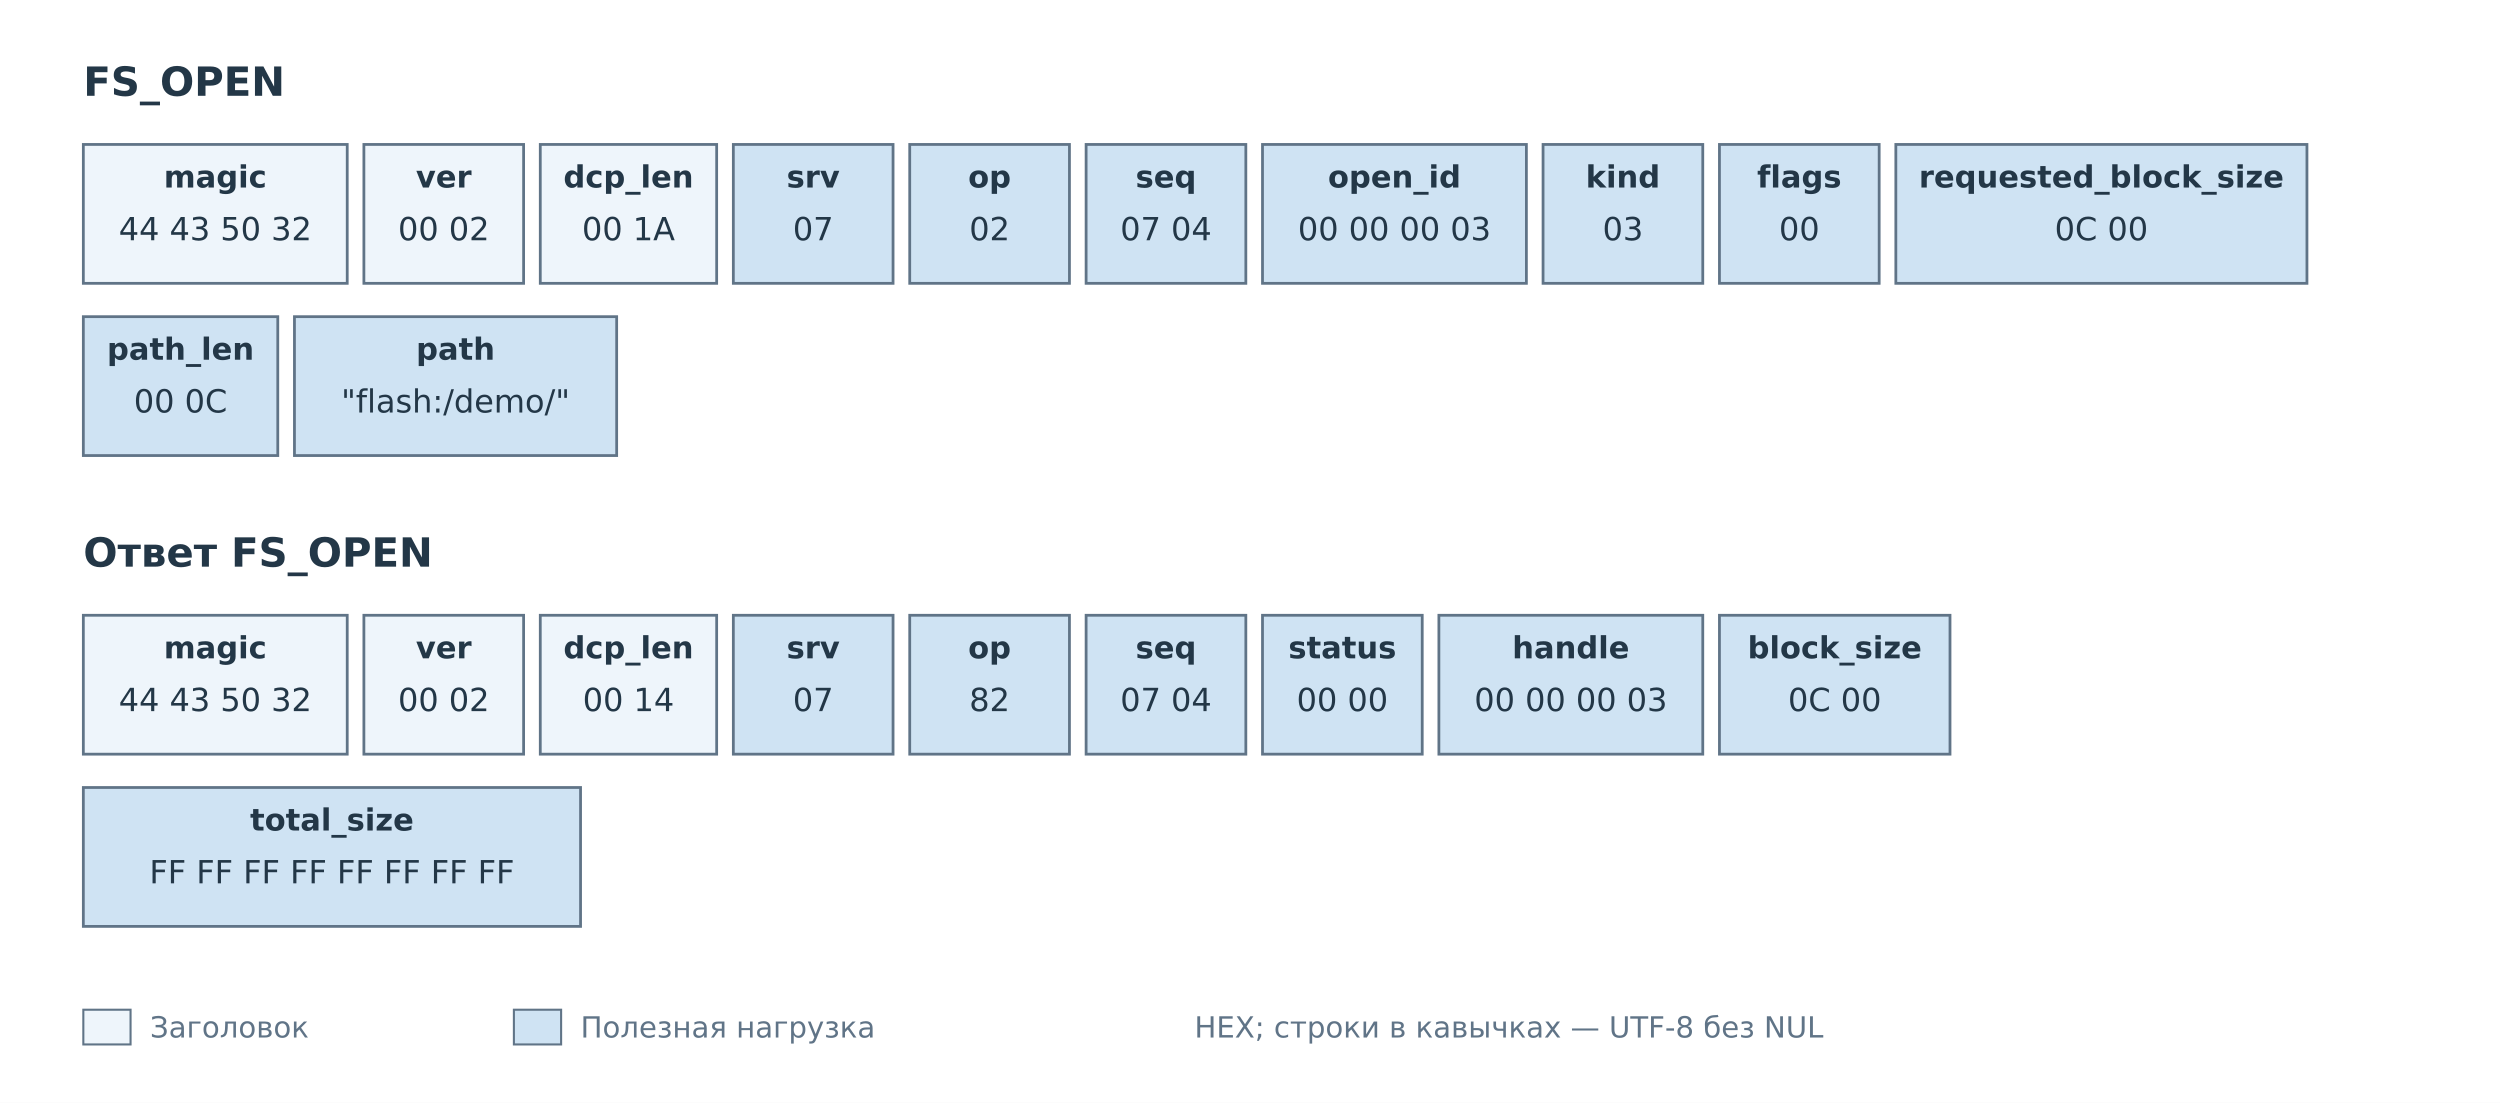
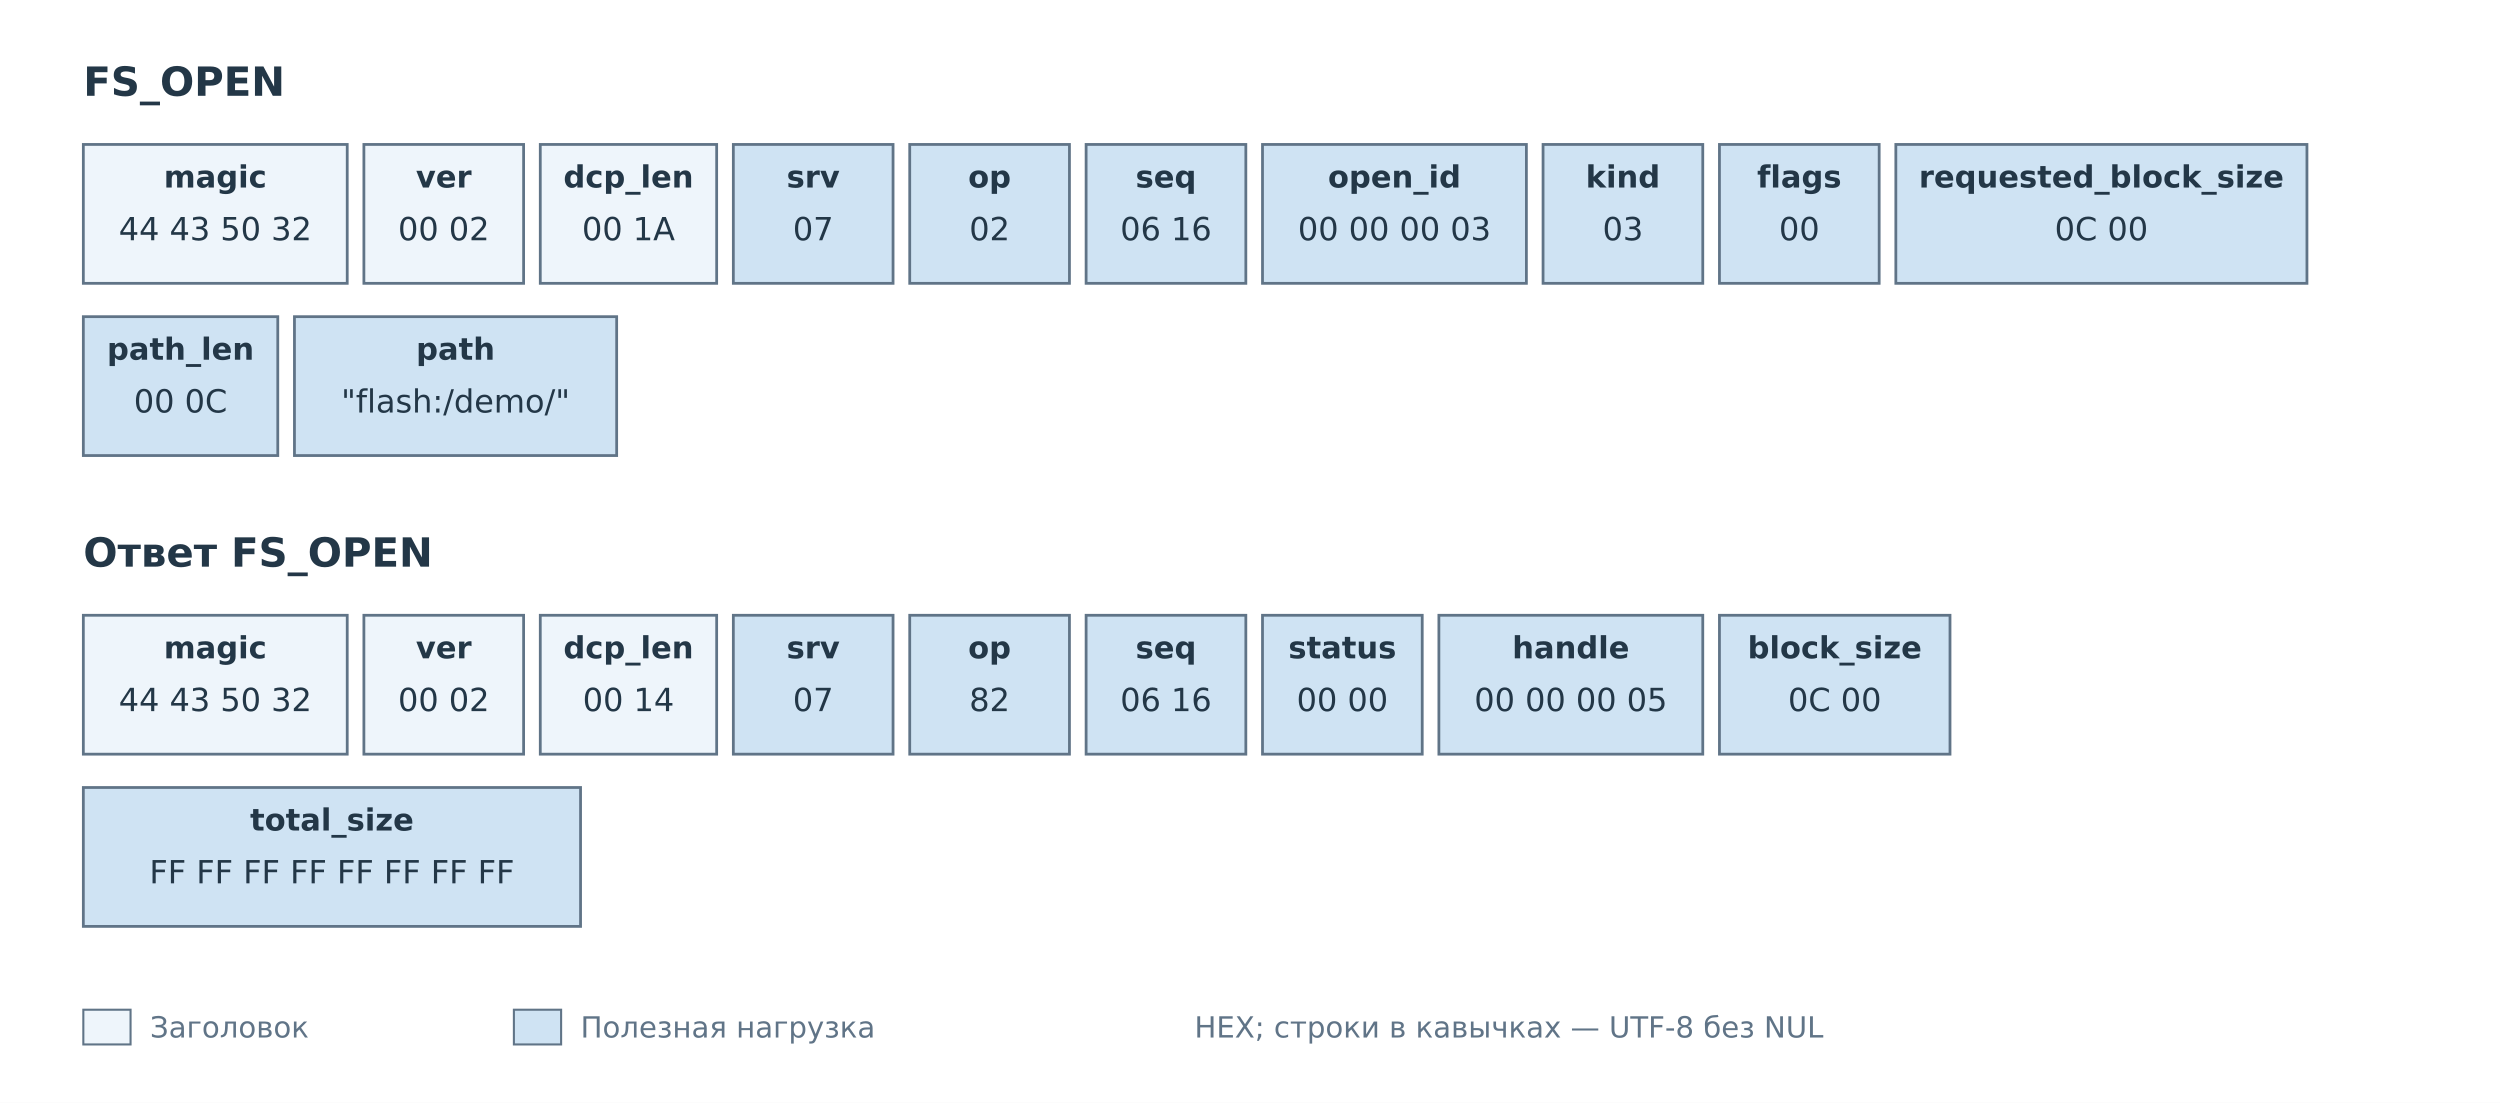
<svg xmlns="http://www.w3.org/2000/svg" width="1800" viewBox="0 1 1800 794" role="img" aria-labelledby="title desc" height="794">
  <defs>
    <style>
text { font-family: "DejaVu Sans", sans-serif; fill: #233747; }
a { cursor: pointer; } a:hover text { text-decoration: underline; }
g:target &gt; rect { stroke-width: 5; }
.edge-label { paint-order: stroke; stroke: white; stroke-width: 8; stroke-linejoin: round; }
</style>
    <marker id="call-arrow" viewBox="0 0 10 10" refX="10" refY="5" markerWidth="12" markerHeight="12" markerUnits="userSpaceOnUse" orient="auto-start-reverse">
      <path d="M0 0 L10 5 L0 10 Z" fill="#788794" />
    </marker>
    <marker id="call-source" viewBox="0 0 4 4" refX="2" refY="2" markerWidth="6" markerHeight="6" markerUnits="userSpaceOnUse">
      <circle cx="2" cy="2" r="2" fill="#788794" />
    </marker>
    <marker id="mmio-arrow" viewBox="0 0 10 10" refX="10" refY="5" markerWidth="12" markerHeight="12" markerUnits="userSpaceOnUse" orient="auto-start-reverse">
      <path d="M0 0 L10 5 L0 10 Z" fill="#b56b1d" />
    </marker>
    <marker id="mmio-source" viewBox="0 0 4 4" refX="2" refY="2" markerWidth="6" markerHeight="6" markerUnits="userSpaceOnUse">
      <circle cx="2" cy="2" r="2" fill="#b56b1d" />
    </marker>
    <marker id="data-arrow" viewBox="0 0 10 10" refX="10" refY="5" markerWidth="12" markerHeight="12" markerUnits="userSpaceOnUse" orient="auto-start-reverse">
      <path d="M0 0 L10 5 L0 10 Z" fill="#3f75ad" />
    </marker>
    <marker id="data-source" viewBox="0 0 4 4" refX="2" refY="2" markerWidth="6" markerHeight="6" markerUnits="userSpaceOnUse">
      <circle cx="2" cy="2" r="2" fill="#3f75ad" />
    </marker>
    <marker id="irq-arrow" viewBox="0 0 10 10" refX="10" refY="5" markerWidth="12" markerHeight="12" markerUnits="userSpaceOnUse" orient="auto-start-reverse">
      <path d="M0 0 L10 5 L0 10 Z" fill="#c65b4e" />
    </marker>
    <marker id="irq-source" viewBox="0 0 4 4" refX="2" refY="2" markerWidth="6" markerHeight="6" markerUnits="userSpaceOnUse">
      <circle cx="2" cy="2" r="2" fill="#c65b4e" />
    </marker>
    <marker id="clock-arrow" viewBox="0 0 10 10" refX="10" refY="5" markerWidth="12" markerHeight="12" markerUnits="userSpaceOnUse" orient="auto-start-reverse">
      <path d="M0 0 L10 5 L0 10 Z" fill="#788794" />
    </marker>
    <marker id="clock-source" viewBox="0 0 4 4" refX="2" refY="2" markerWidth="6" markerHeight="6" markerUnits="userSpaceOnUse">
      <circle cx="2" cy="2" r="2" fill="#788794" />
    </marker>
-     <marker id="build-arrow" viewBox="0 0 10 10" refX="10" refY="5" markerWidth="12" markerHeight="12" markerUnits="userSpaceOnUse" orient="auto-start-reverse">
-       <path d="M0 0 L10 5 L0 10 Z" fill="#788794" />
-     </marker>
-     <marker id="build-source" viewBox="0 0 4 4" refX="2" refY="2" markerWidth="6" markerHeight="6" markerUnits="userSpaceOnUse">
-       <circle cx="2" cy="2" r="2" fill="#788794" />
-     </marker>
-     <marker id="depends-arrow" viewBox="0 0 10 10" refX="10" refY="5" markerWidth="12" markerHeight="12" markerUnits="userSpaceOnUse" orient="auto-start-reverse">
-       <path d="M0 0 L10 5 L0 10 Z" fill="#788794" />
-     </marker>
-     <marker id="depends-source" viewBox="0 0 4 4" refX="2" refY="2" markerWidth="6" markerHeight="6" markerUnits="userSpaceOnUse">
-       <circle cx="2" cy="2" r="2" fill="#788794" />
-     </marker>
  </defs>
  <rect width="1800" height="795" fill="white" />
  <g id="backgrounds" />
  <g id="interactions" />
  <g id="components">
    <g id="frame-0-0" data-kind="packet-field">
      <rect x="60" y="105" width="190" height="100" fill="#eef5fb" stroke="#607487" stroke-width="2" />
      <text x="155.0" y="136.0" font-size="22" font-weight="700" text-anchor="middle" style="fill:#233747">magic</text>
      <text x="155.0" y="174" font-family="DejaVu Sans Mono, monospace" font-size="23" fill="#233747" text-anchor="middle">44 43 50 32</text>
    </g>
    <g id="frame-0-1" data-kind="packet-field">
      <rect x="262" y="105" width="115" height="100" fill="#eef5fb" stroke="#607487" stroke-width="2" />
      <text x="319.5" y="136.0" font-size="22" font-weight="700" text-anchor="middle" style="fill:#233747">ver</text>
      <text x="319.5" y="174" font-family="DejaVu Sans Mono, monospace" font-size="23" fill="#233747" text-anchor="middle">00 02</text>
    </g>
    <g id="frame-0-2" data-kind="packet-field">
      <rect x="389" y="105" width="127" height="100" fill="#eef5fb" stroke="#607487" stroke-width="2" />
      <text x="452.5" y="136.0" font-size="22" font-weight="700" text-anchor="middle" style="fill:#233747">dcp_len</text>
      <text x="452.5" y="174" font-family="DejaVu Sans Mono, monospace" font-size="23" fill="#233747" text-anchor="middle">00 1A</text>
    </g>
    <g id="frame-0-3" data-kind="packet-field">
      <rect x="528" y="105" width="115" height="100" fill="#cfe3f3" stroke="#607487" stroke-width="2" />
      <text x="585.5" y="136.0" font-size="22" font-weight="700" text-anchor="middle" style="fill:#233747">srv</text>
      <text x="585.5" y="174" font-family="DejaVu Sans Mono, monospace" font-size="23" fill="#233747" text-anchor="middle">07</text>
    </g>
    <g id="frame-0-4" data-kind="packet-field">
      <rect x="655" y="105" width="115" height="100" fill="#cfe3f3" stroke="#607487" stroke-width="2" />
      <text x="712.5" y="136.0" font-size="22" font-weight="700" text-anchor="middle" style="fill:#233747">op</text>
      <text x="712.5" y="174" font-family="DejaVu Sans Mono, monospace" font-size="23" fill="#233747" text-anchor="middle">02</text>
    </g>
    <g id="frame-0-5" data-kind="packet-field">
      <rect x="782" y="105" width="115" height="100" fill="#cfe3f3" stroke="#607487" stroke-width="2" />
      <text x="839.5" y="136.0" font-size="22" font-weight="700" text-anchor="middle" style="fill:#233747">seq</text>
-       <text x="839.5" y="174" font-family="DejaVu Sans Mono, monospace" font-size="23" fill="#233747" text-anchor="middle">07 04</text>
+       <text x="839.5" y="174" font-family="DejaVu Sans Mono, monospace" font-size="23" fill="#233747" text-anchor="middle">06 16</text>
    </g>
    <g id="frame-0-6" data-kind="packet-field">
      <rect x="909" y="105" width="190" height="100" fill="#cfe3f3" stroke="#607487" stroke-width="2" />
      <text x="1004.0" y="136.0" font-size="22" font-weight="700" text-anchor="middle" style="fill:#233747">open_id</text>
      <text x="1004.0" y="174" font-family="DejaVu Sans Mono, monospace" font-size="23" fill="#233747" text-anchor="middle">00 00 00 03</text>
    </g>
    <g id="frame-0-7" data-kind="packet-field">
      <rect x="1111" y="105" width="115" height="100" fill="#cfe3f3" stroke="#607487" stroke-width="2" />
      <text x="1168.5" y="136.0" font-size="22" font-weight="700" text-anchor="middle" style="fill:#233747">kind</text>
      <text x="1168.5" y="174" font-family="DejaVu Sans Mono, monospace" font-size="23" fill="#233747" text-anchor="middle">03</text>
    </g>
    <g id="frame-0-8" data-kind="packet-field">
      <rect x="1238" y="105" width="115" height="100" fill="#cfe3f3" stroke="#607487" stroke-width="2" />
      <text x="1295.5" y="136.0" font-size="22" font-weight="700" text-anchor="middle" style="fill:#233747">flags</text>
      <text x="1295.5" y="174" font-family="DejaVu Sans Mono, monospace" font-size="23" fill="#233747" text-anchor="middle">00</text>
    </g>
    <g id="frame-0-9" data-kind="packet-field">
      <rect x="1365" y="105" width="296" height="100" fill="#cfe3f3" stroke="#607487" stroke-width="2" />
      <text x="1513.0" y="136.0" font-size="22" font-weight="700" text-anchor="middle" style="fill:#233747">requested_block_size</text>
      <text x="1513.0" y="174" font-family="DejaVu Sans Mono, monospace" font-size="23" fill="#233747" text-anchor="middle">0C 00</text>
    </g>
    <g id="frame-0-10" data-kind="packet-field">
      <rect x="60" y="229" width="140" height="100" fill="#cfe3f3" stroke="#607487" stroke-width="2" />
      <text x="130.0" y="260.0" font-size="22" font-weight="700" text-anchor="middle" style="fill:#233747">path_len</text>
      <text x="130.0" y="298" font-family="DejaVu Sans Mono, monospace" font-size="23" fill="#233747" text-anchor="middle">00 0C</text>
    </g>
    <g id="frame-0-11" data-kind="packet-field">
      <rect x="212" y="229" width="232" height="100" fill="#cfe3f3" stroke="#607487" stroke-width="2" />
      <text x="328.0" y="260.0" font-size="22" font-weight="700" text-anchor="middle" style="fill:#233747">path</text>
      <text x="328.0" y="298" font-family="DejaVu Sans Mono, monospace" font-size="23" fill="#233747" text-anchor="middle">"flash:/demo/"</text>
    </g>
    <g id="frame-1-0" data-kind="packet-field">
      <rect x="60" y="444" width="190" height="100" fill="#eef5fb" stroke="#607487" stroke-width="2" />
      <text x="155.0" y="475.0" font-size="22" font-weight="700" text-anchor="middle" style="fill:#233747">magic</text>
      <text x="155.0" y="513" font-family="DejaVu Sans Mono, monospace" font-size="23" fill="#233747" text-anchor="middle">44 43 50 32</text>
    </g>
    <g id="frame-1-1" data-kind="packet-field">
      <rect x="262" y="444" width="115" height="100" fill="#eef5fb" stroke="#607487" stroke-width="2" />
      <text x="319.5" y="475.0" font-size="22" font-weight="700" text-anchor="middle" style="fill:#233747">ver</text>
      <text x="319.5" y="513" font-family="DejaVu Sans Mono, monospace" font-size="23" fill="#233747" text-anchor="middle">00 02</text>
    </g>
    <g id="frame-1-2" data-kind="packet-field">
      <rect x="389" y="444" width="127" height="100" fill="#eef5fb" stroke="#607487" stroke-width="2" />
      <text x="452.5" y="475.0" font-size="22" font-weight="700" text-anchor="middle" style="fill:#233747">dcp_len</text>
      <text x="452.5" y="513" font-family="DejaVu Sans Mono, monospace" font-size="23" fill="#233747" text-anchor="middle">00 14</text>
    </g>
    <g id="frame-1-3" data-kind="packet-field">
      <rect x="528" y="444" width="115" height="100" fill="#cfe3f3" stroke="#607487" stroke-width="2" />
      <text x="585.5" y="475.0" font-size="22" font-weight="700" text-anchor="middle" style="fill:#233747">srv</text>
      <text x="585.5" y="513" font-family="DejaVu Sans Mono, monospace" font-size="23" fill="#233747" text-anchor="middle">07</text>
    </g>
    <g id="frame-1-4" data-kind="packet-field">
      <rect x="655" y="444" width="115" height="100" fill="#cfe3f3" stroke="#607487" stroke-width="2" />
      <text x="712.5" y="475.0" font-size="22" font-weight="700" text-anchor="middle" style="fill:#233747">op</text>
      <text x="712.5" y="513" font-family="DejaVu Sans Mono, monospace" font-size="23" fill="#233747" text-anchor="middle">82</text>
    </g>
    <g id="frame-1-5" data-kind="packet-field">
      <rect x="782" y="444" width="115" height="100" fill="#cfe3f3" stroke="#607487" stroke-width="2" />
      <text x="839.5" y="475.0" font-size="22" font-weight="700" text-anchor="middle" style="fill:#233747">seq</text>
-       <text x="839.5" y="513" font-family="DejaVu Sans Mono, monospace" font-size="23" fill="#233747" text-anchor="middle">07 04</text>
+       <text x="839.5" y="513" font-family="DejaVu Sans Mono, monospace" font-size="23" fill="#233747" text-anchor="middle">06 16</text>
    </g>
    <g id="frame-1-6" data-kind="packet-field">
      <rect x="909" y="444" width="115" height="100" fill="#cfe3f3" stroke="#607487" stroke-width="2" />
      <text x="966.5" y="475.0" font-size="22" font-weight="700" text-anchor="middle" style="fill:#233747">status</text>
      <text x="966.5" y="513" font-family="DejaVu Sans Mono, monospace" font-size="23" fill="#233747" text-anchor="middle">00 00</text>
    </g>
    <g id="frame-1-7" data-kind="packet-field">
      <rect x="1036" y="444" width="190" height="100" fill="#cfe3f3" stroke="#607487" stroke-width="2" />
      <text x="1131.0" y="475.0" font-size="22" font-weight="700" text-anchor="middle" style="fill:#233747">handle</text>
-       <text x="1131.0" y="513" font-family="DejaVu Sans Mono, monospace" font-size="23" fill="#233747" text-anchor="middle">00 00 00 03</text>
+       <text x="1131.0" y="513" font-family="DejaVu Sans Mono, monospace" font-size="23" fill="#233747" text-anchor="middle">00 00 00 05</text>
    </g>
    <g id="frame-1-8" data-kind="packet-field">
      <rect x="1238" y="444" width="166" height="100" fill="#cfe3f3" stroke="#607487" stroke-width="2" />
      <text x="1321.0" y="475.0" font-size="22" font-weight="700" text-anchor="middle" style="fill:#233747">block_size</text>
      <text x="1321.0" y="513" font-family="DejaVu Sans Mono, monospace" font-size="23" fill="#233747" text-anchor="middle">0C 00</text>
    </g>
    <g id="frame-1-9" data-kind="packet-field">
      <rect x="60" y="568" width="358" height="100" fill="#cfe3f3" stroke="#607487" stroke-width="2" />
      <text x="239.0" y="599.0" font-size="22" font-weight="700" text-anchor="middle" style="fill:#233747">total_size</text>
      <text x="239.0" y="637" font-family="DejaVu Sans Mono, monospace" font-size="23" fill="#233747" text-anchor="middle">FF FF FF FF FF FF FF FF</text>
    </g>
  </g>
  <g id="annotations">
    <text x="60" y="70.0" font-size="29" font-weight="700" text-anchor="start" style="fill:#233747">FS_OPEN</text>
    <text x="60" y="409.0" font-size="29" font-weight="700" text-anchor="start" style="fill:#233747">Ответ FS_OPEN</text>
    <rect x="60" y="728" width="34" height="25" fill="#eef5fb" stroke="#607487" stroke-width="1.5" />
    <text x="108" y="748.0" font-size="21" font-weight="400" text-anchor="start" style="fill:#607487">Заголовок</text>
    <rect x="370" y="728" width="34" height="25" fill="#cfe3f3" stroke="#607487" stroke-width="1.5" />
    <text x="418" y="748.0" font-size="21" font-weight="400" text-anchor="start" style="fill:#607487">Полезная нагрузка</text>
    <text x="860" y="748.0" font-size="21" font-weight="400" text-anchor="start" style="fill:#607487">HEX; строки в кавычках — UTF-8 без NUL</text>
  </g>
</svg>
